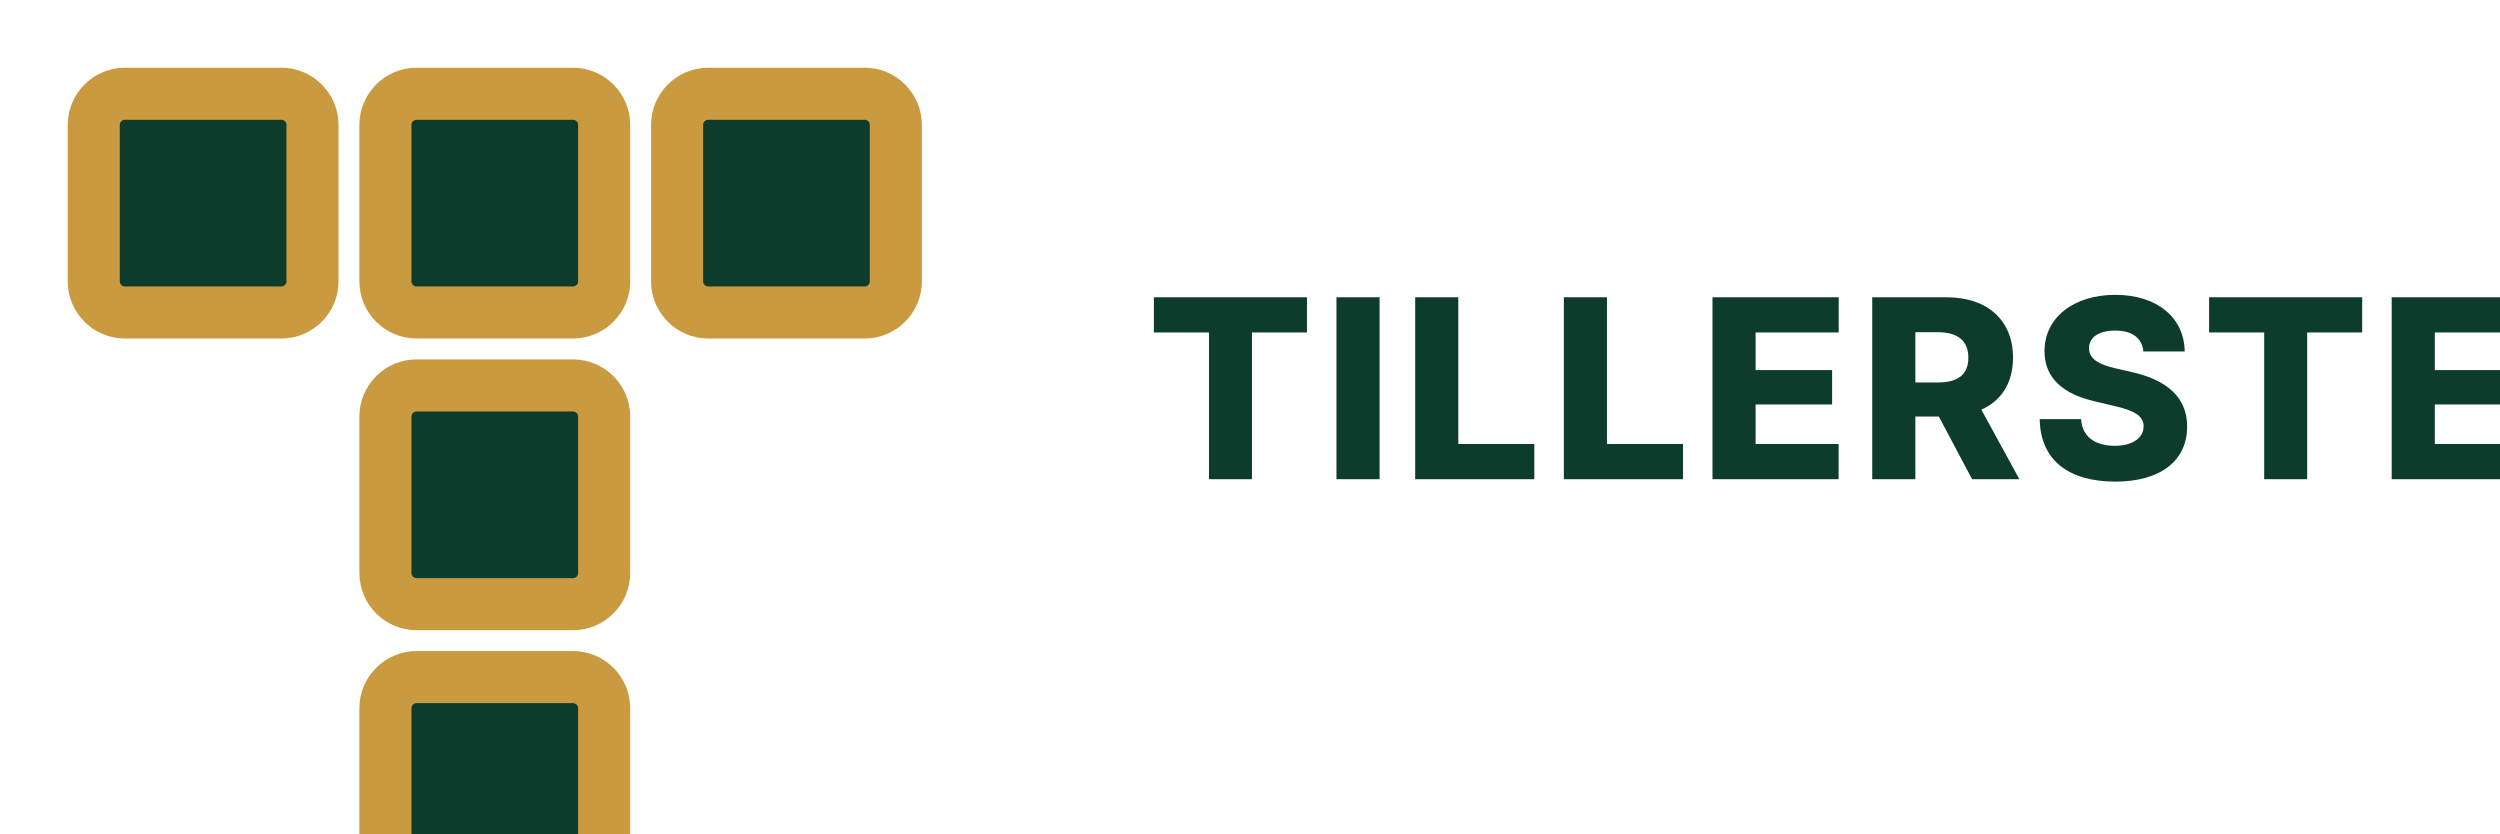
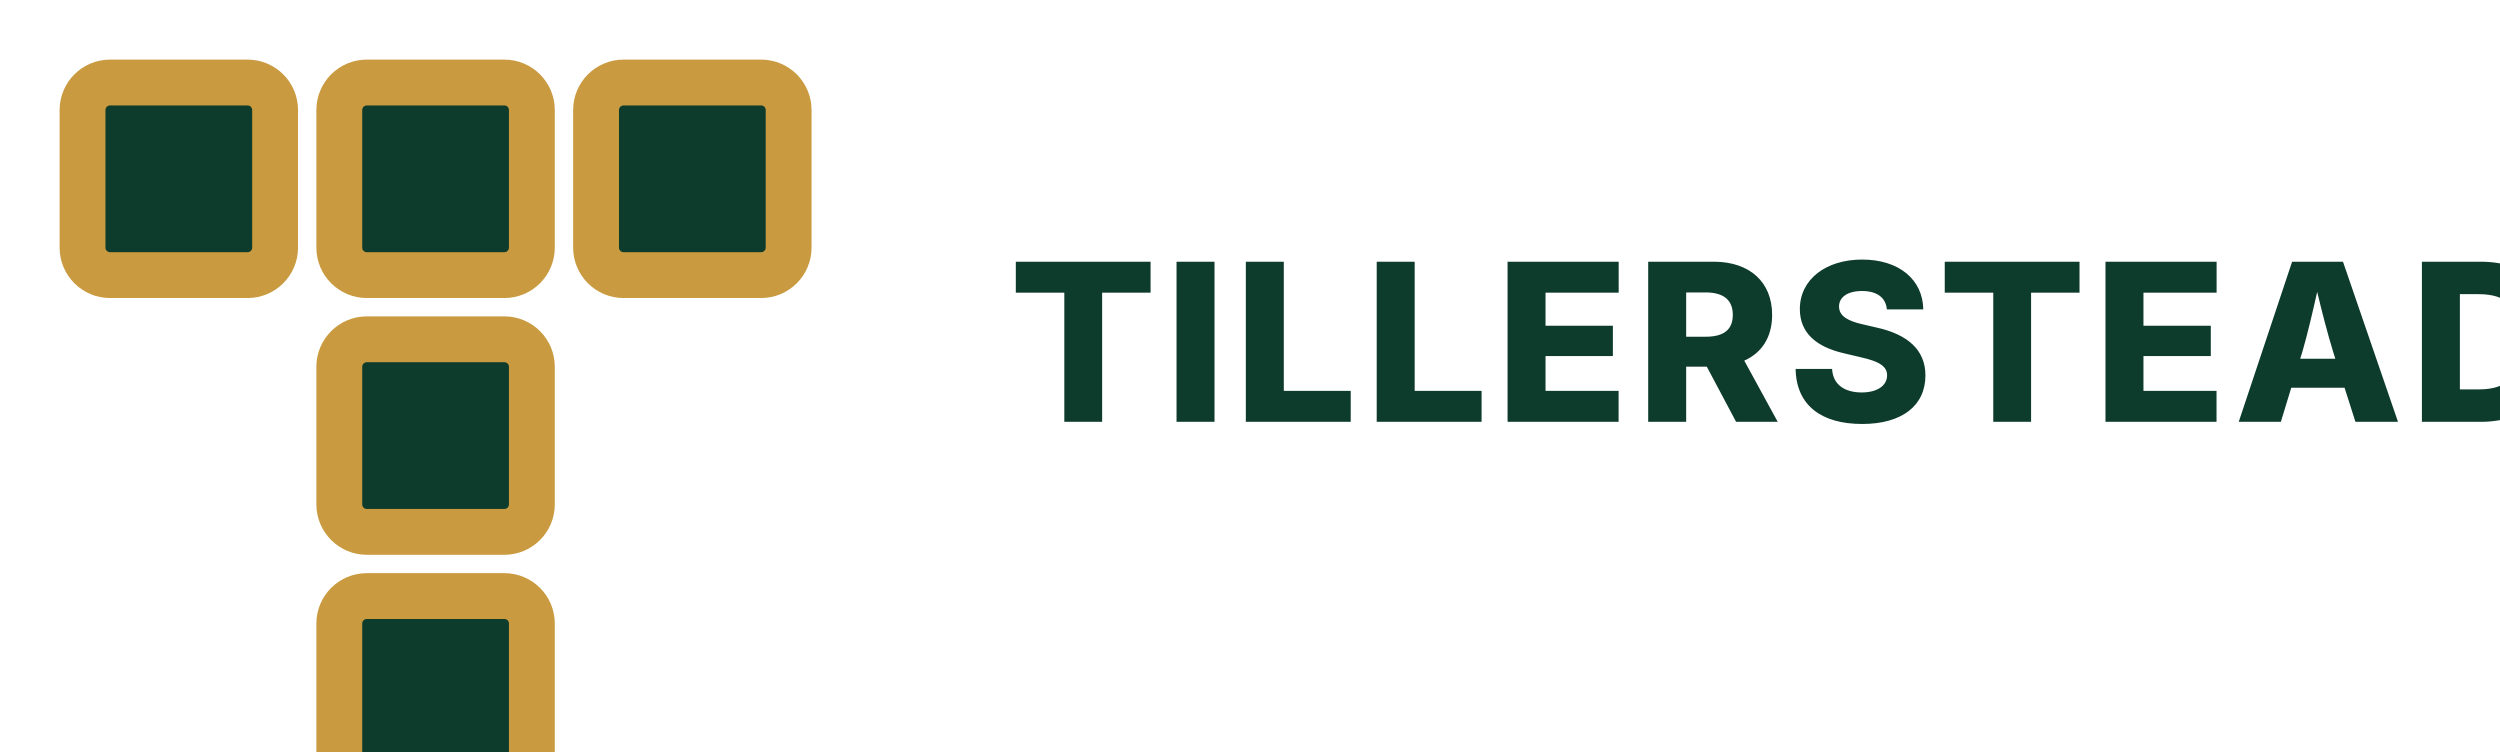
- <svg xmlns="http://www.w3.org/2000/svg" viewBox="0 0 480 160" role="img" aria-label="Tillerstead logo">
+ <svg xmlns="http://www.w3.org/2000/svg" viewBox="100%" role="img" aria-label="Tillerstead logo">
  <style>
    .logo-tile{fill:#0d3b2c;stroke:#c99a3f;stroke-width:10;stroke-linejoin:round;stroke-linecap:round}
    .logo-word{fill:#0d3b2c;font:800 48px 'Inter','Manrope',system-ui,-apple-system,BlinkMacSystemFont,'Segoe UI',sans-serif;letter-spacing:1.4px}
  </style>
  <g class="logo-mark" transform="translate(18 18)">
    <rect class="logo-tile" x="0" y="0" width="42" height="42" rx="6" />
    <rect class="logo-tile" x="56" y="0" width="42" height="42" rx="6" />
    <rect class="logo-tile" x="112" y="0" width="42" height="42" rx="6" />
    <rect class="logo-tile" x="56" y="56" width="42" height="42" rx="6" />
    <rect class="logo-tile" x="56" y="112" width="42" height="42" rx="6" />
  </g>
  <text class="logo-word" x="220" y="92">TILLERSTEAD</text>
</svg>
